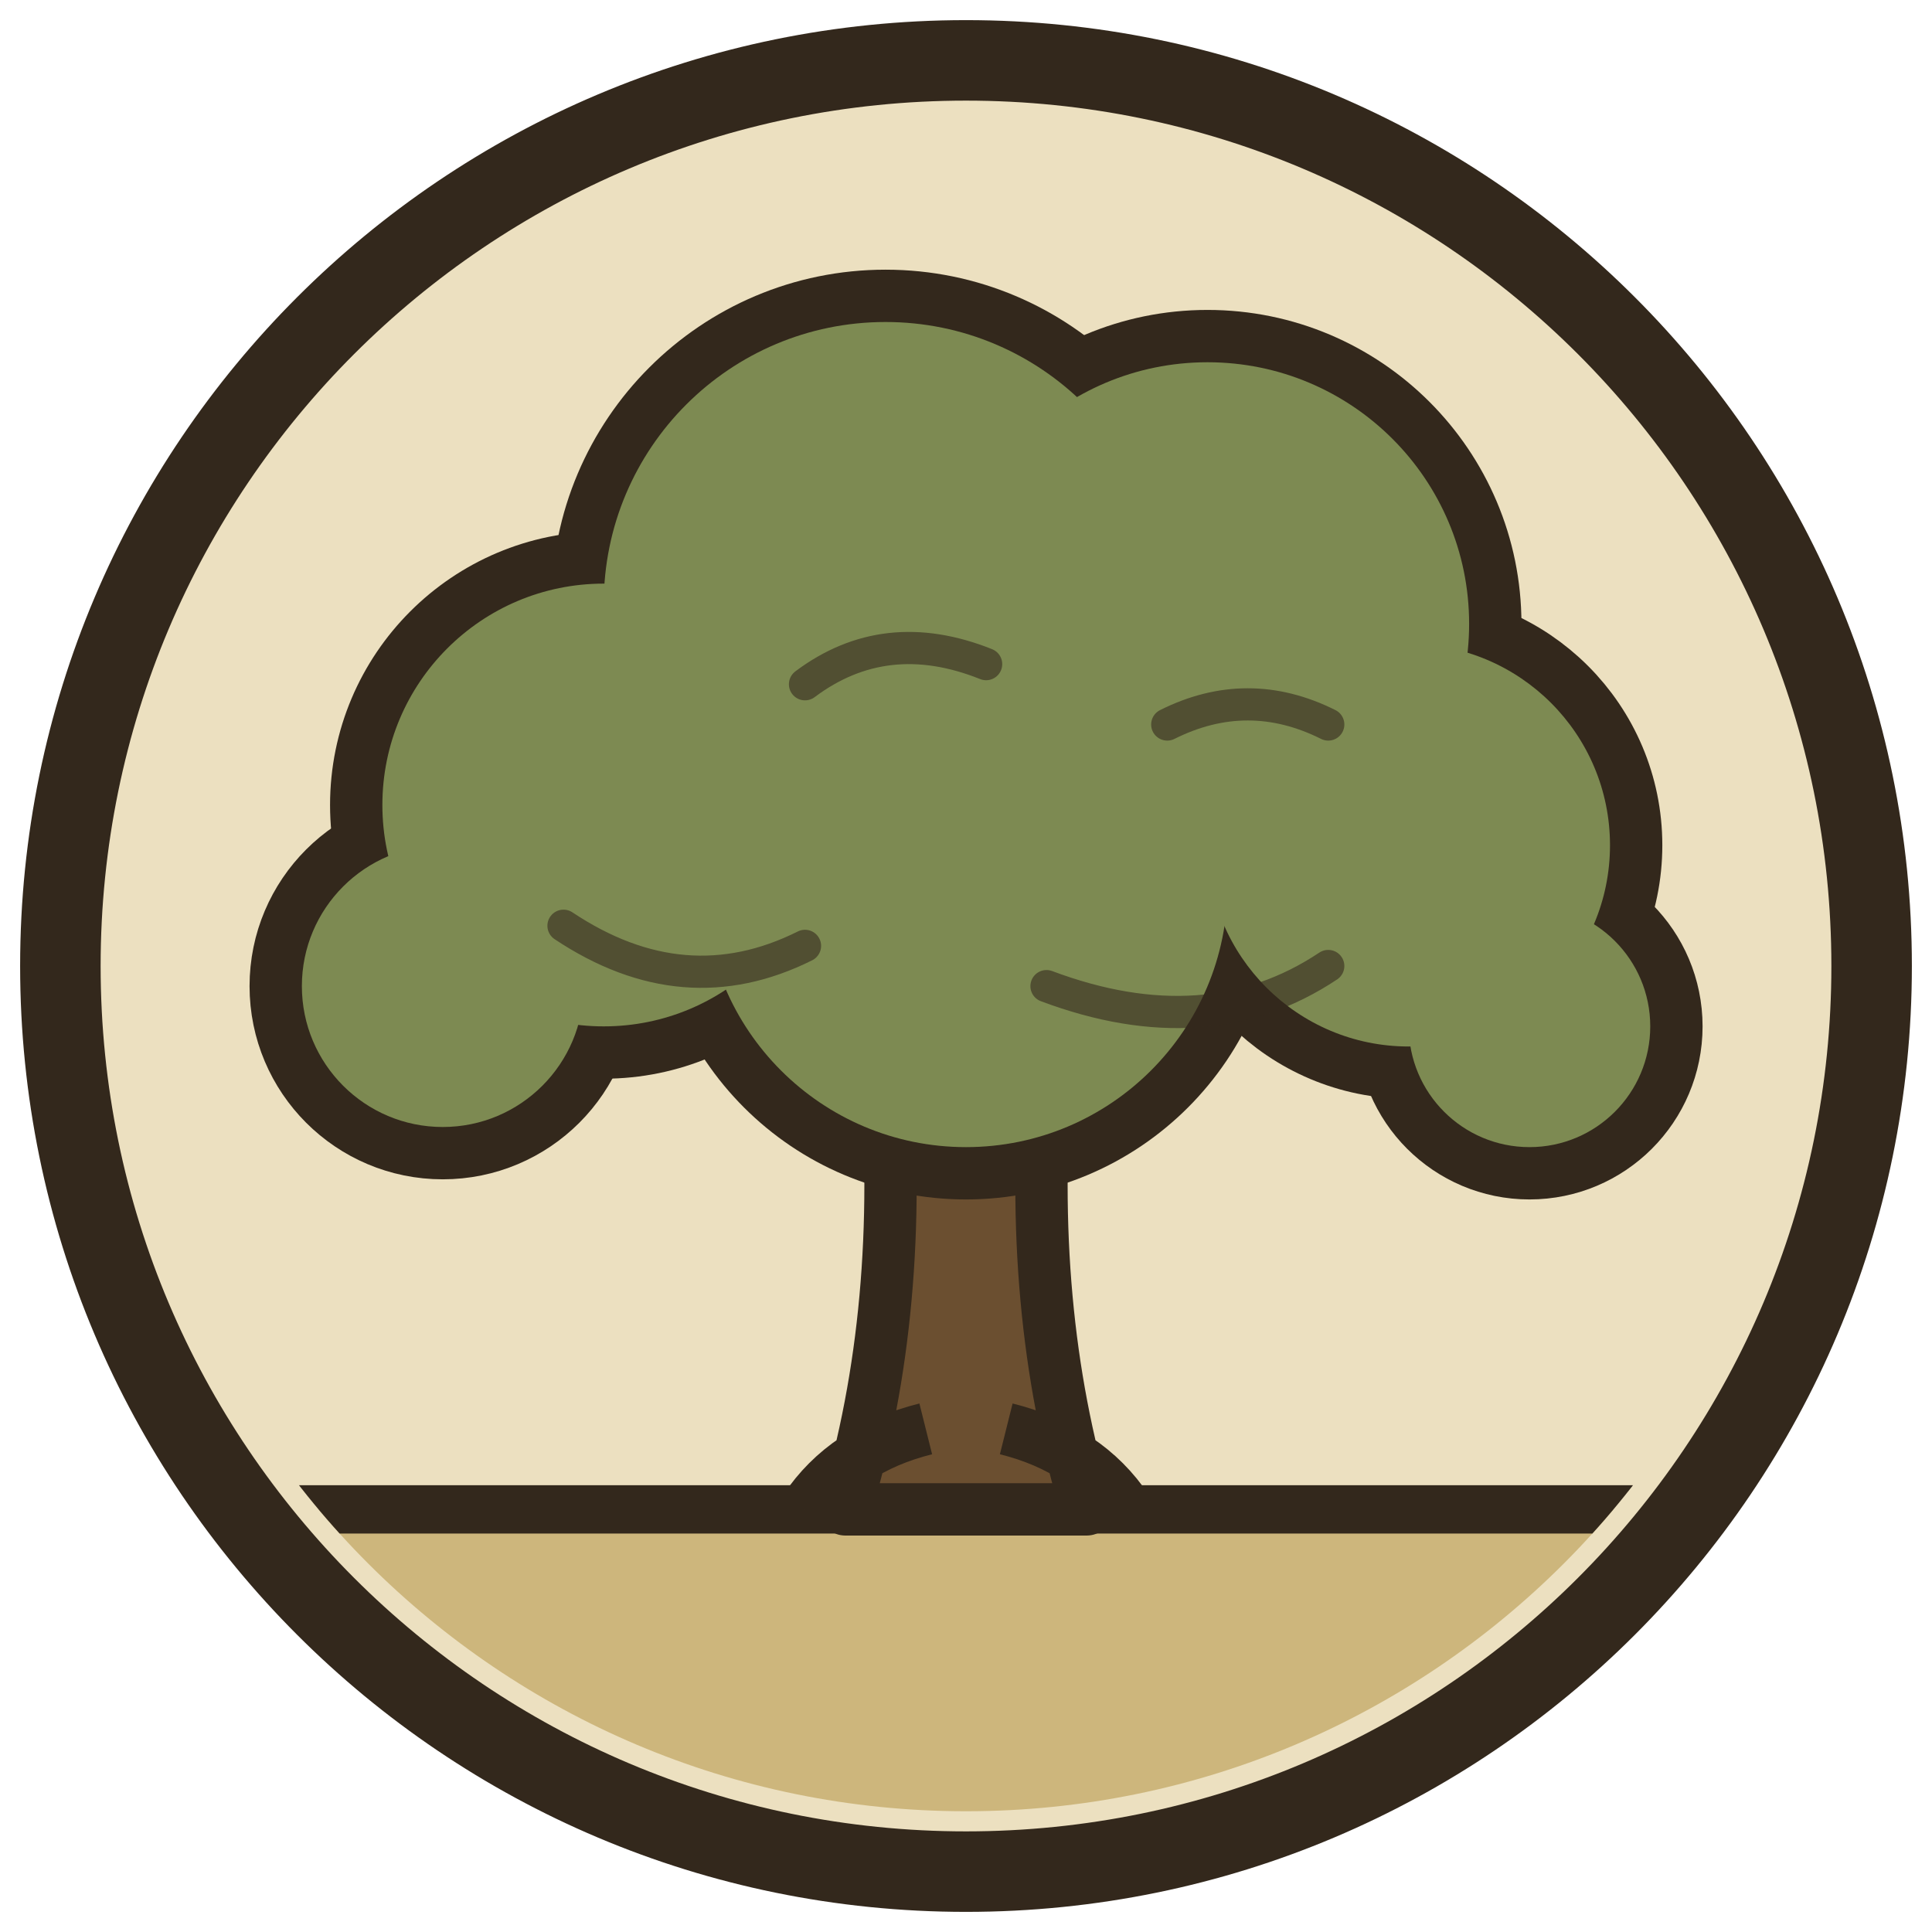
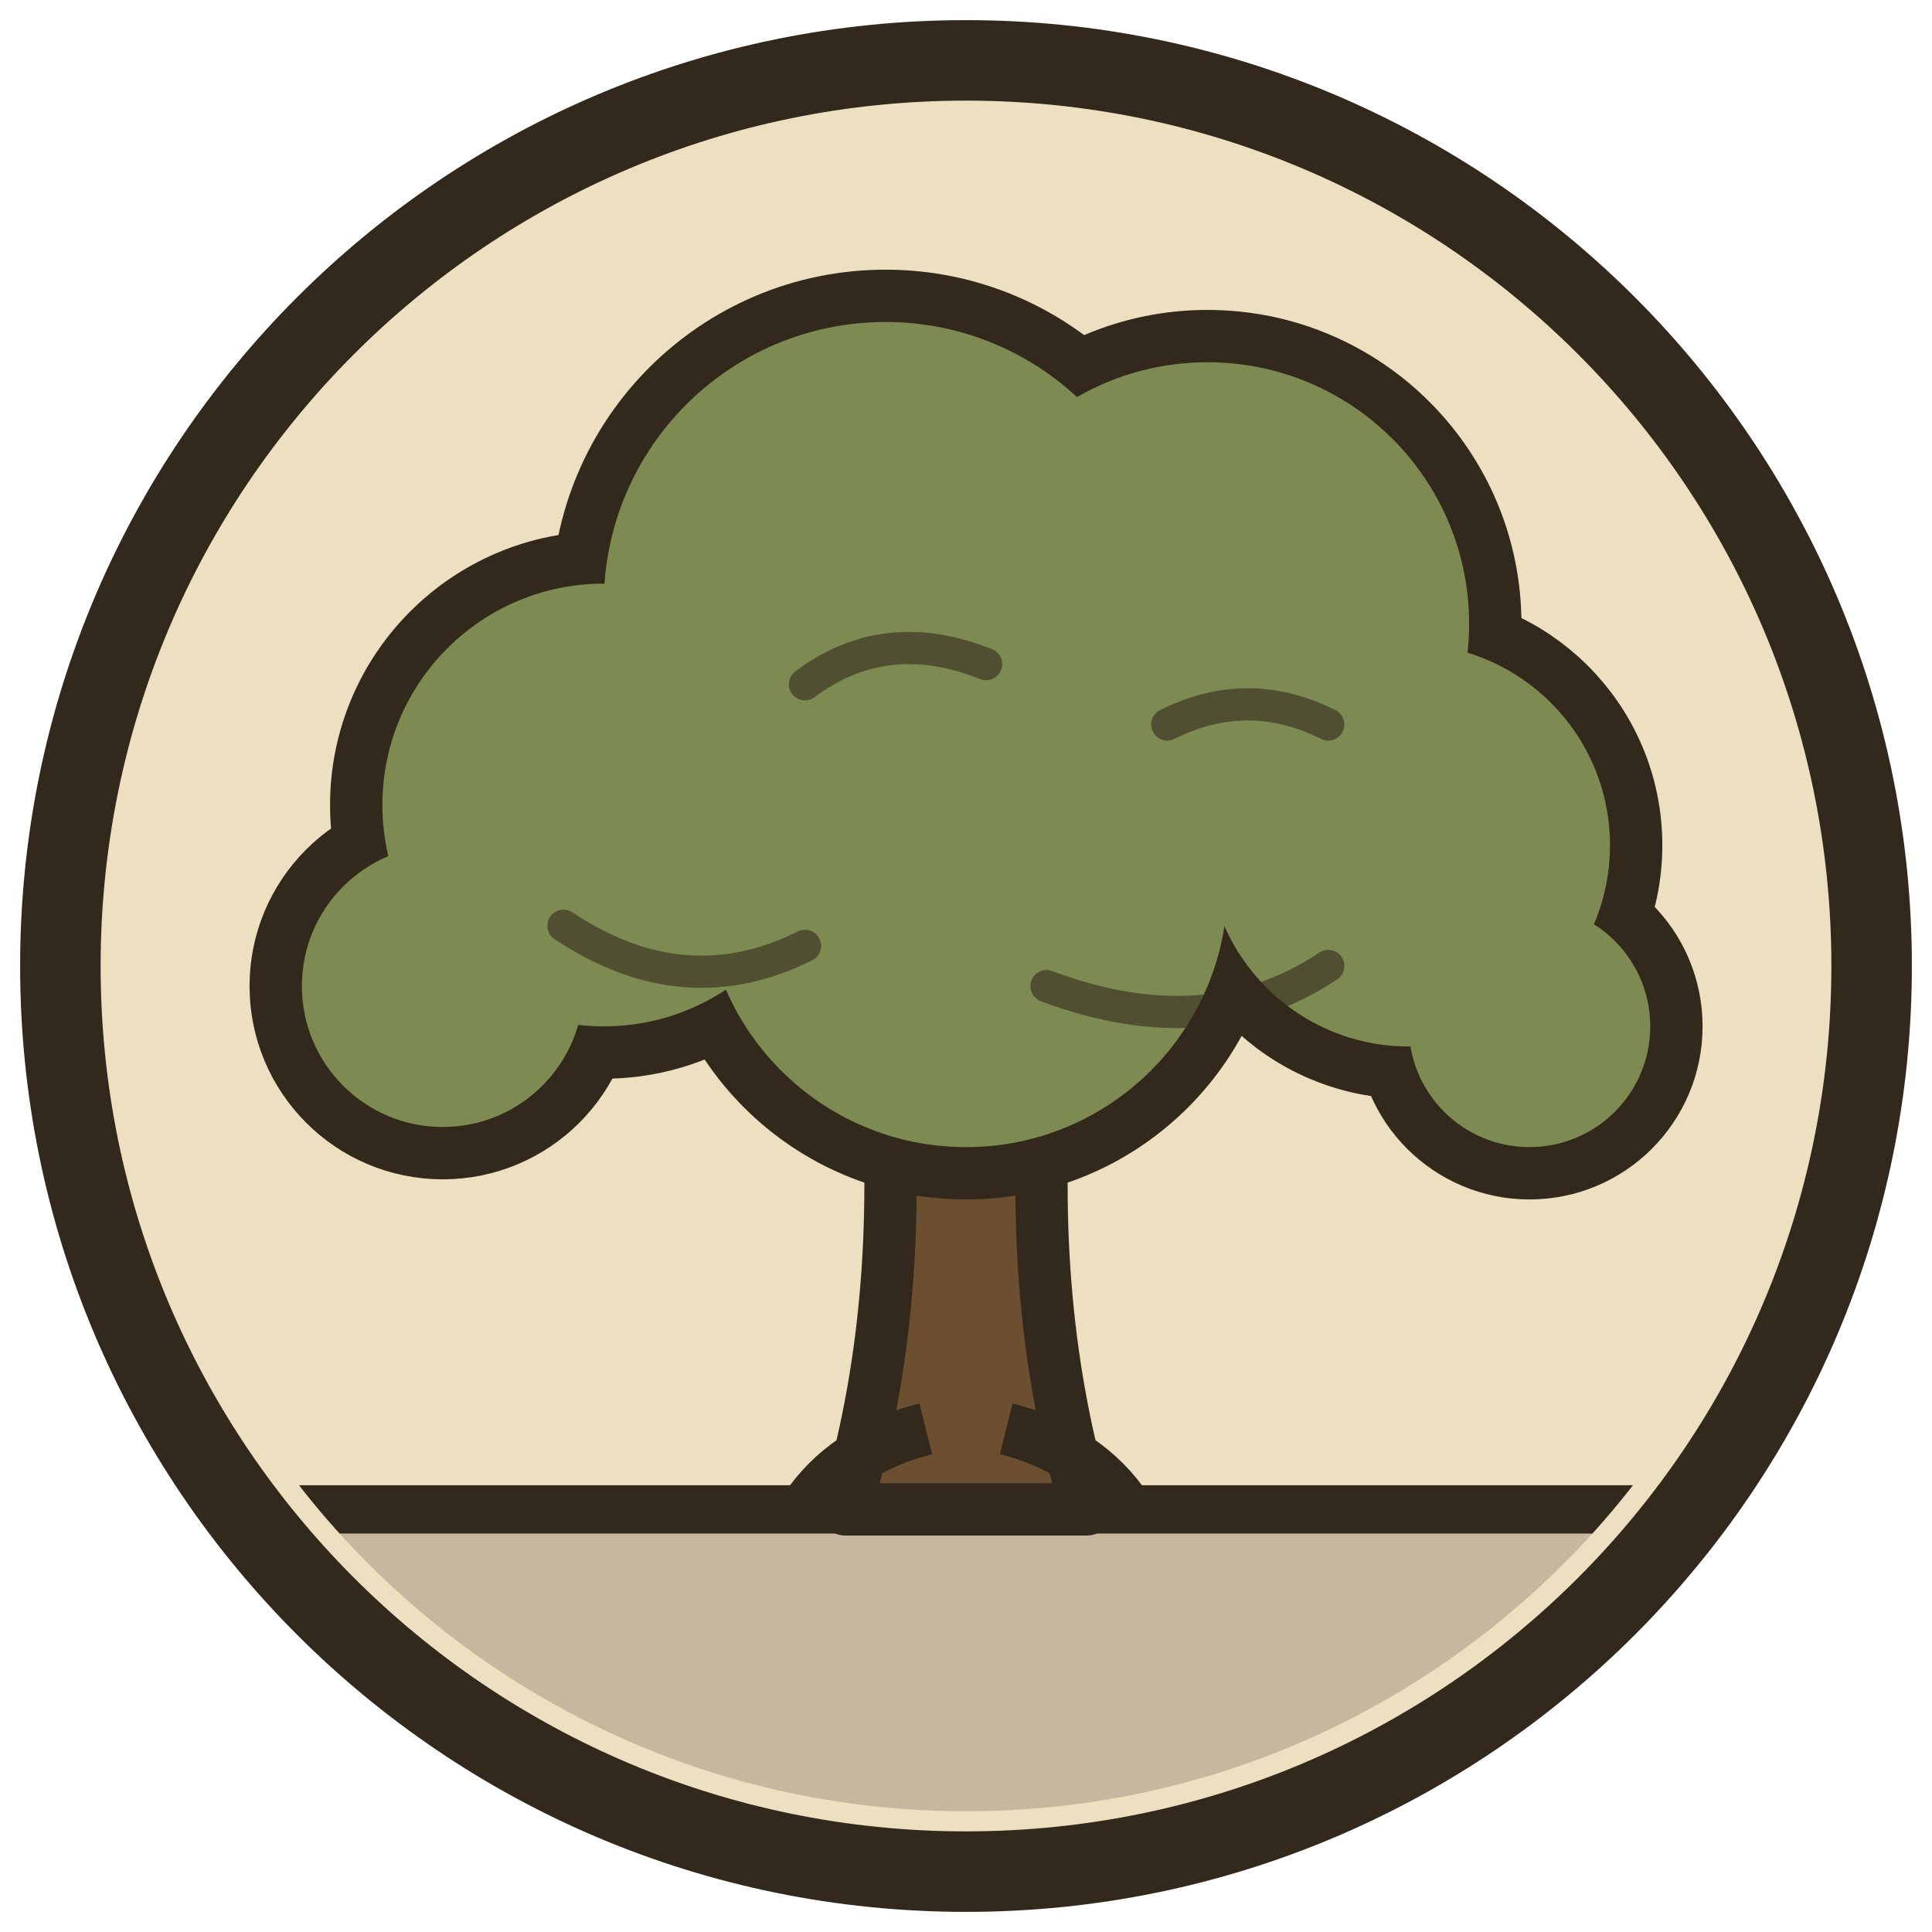
<svg xmlns="http://www.w3.org/2000/svg" viewBox="0 0 96 96">
  <defs>
    <clipPath id="inside">
      <circle cx="48" cy="48" r="42" />
    </clipPath>
  </defs>
  <circle cx="48" cy="48" r="45" fill="#ece0c0" />
  <g clip-path="url(#inside)">
-     <path d="M0 75H96V96H0z" fill="#cdb67c" />
+     <path d="M0 75H96V96H0z" fill="#c6b89e" />
    <path d="M0 75H96" stroke="#33281c" stroke-width="2.4" />
  </g>
  <path d="M42 75q3-10 2-22h8q-1 12 2 22zM40 75q2-3 6-4M56 75q-2-3-6-4" fill="#6b4f30" stroke="#33281c" stroke-width="2.6" stroke-linejoin="round" />
  <path d="M46 56l-8-6M50 54l8-7" stroke="#33281c" stroke-width="3" stroke-linecap="round" />
  <defs>
    <g id="crown">
      <circle cx="30" cy="40" r="11" />
      <circle cx="44" cy="30" r="14" />
      <circle cx="60" cy="31" r="13" />
      <circle cx="70" cy="42" r="10" />
      <circle cx="48" cy="44" r="13" />
      <circle cx="22" cy="49" r="7" />
      <circle cx="76" cy="51" r="6" />
    </g>
  </defs>
  <use href="#crown" fill="none" stroke="#33281c" stroke-width="5.2" />
  <use href="#crown" fill="#7d8a52" />
  <path d="M28 46q6 4 12 1M52 49q8 3 14-1M40 34q4-3 9-1M58 36q4-2 8 0" fill="none" stroke="#33281c" stroke-width="1.6" stroke-linecap="round" opacity="0.6" />
  <circle cx="48" cy="48" r="45" fill="none" stroke="#33281c" stroke-width="4" />
</svg>
